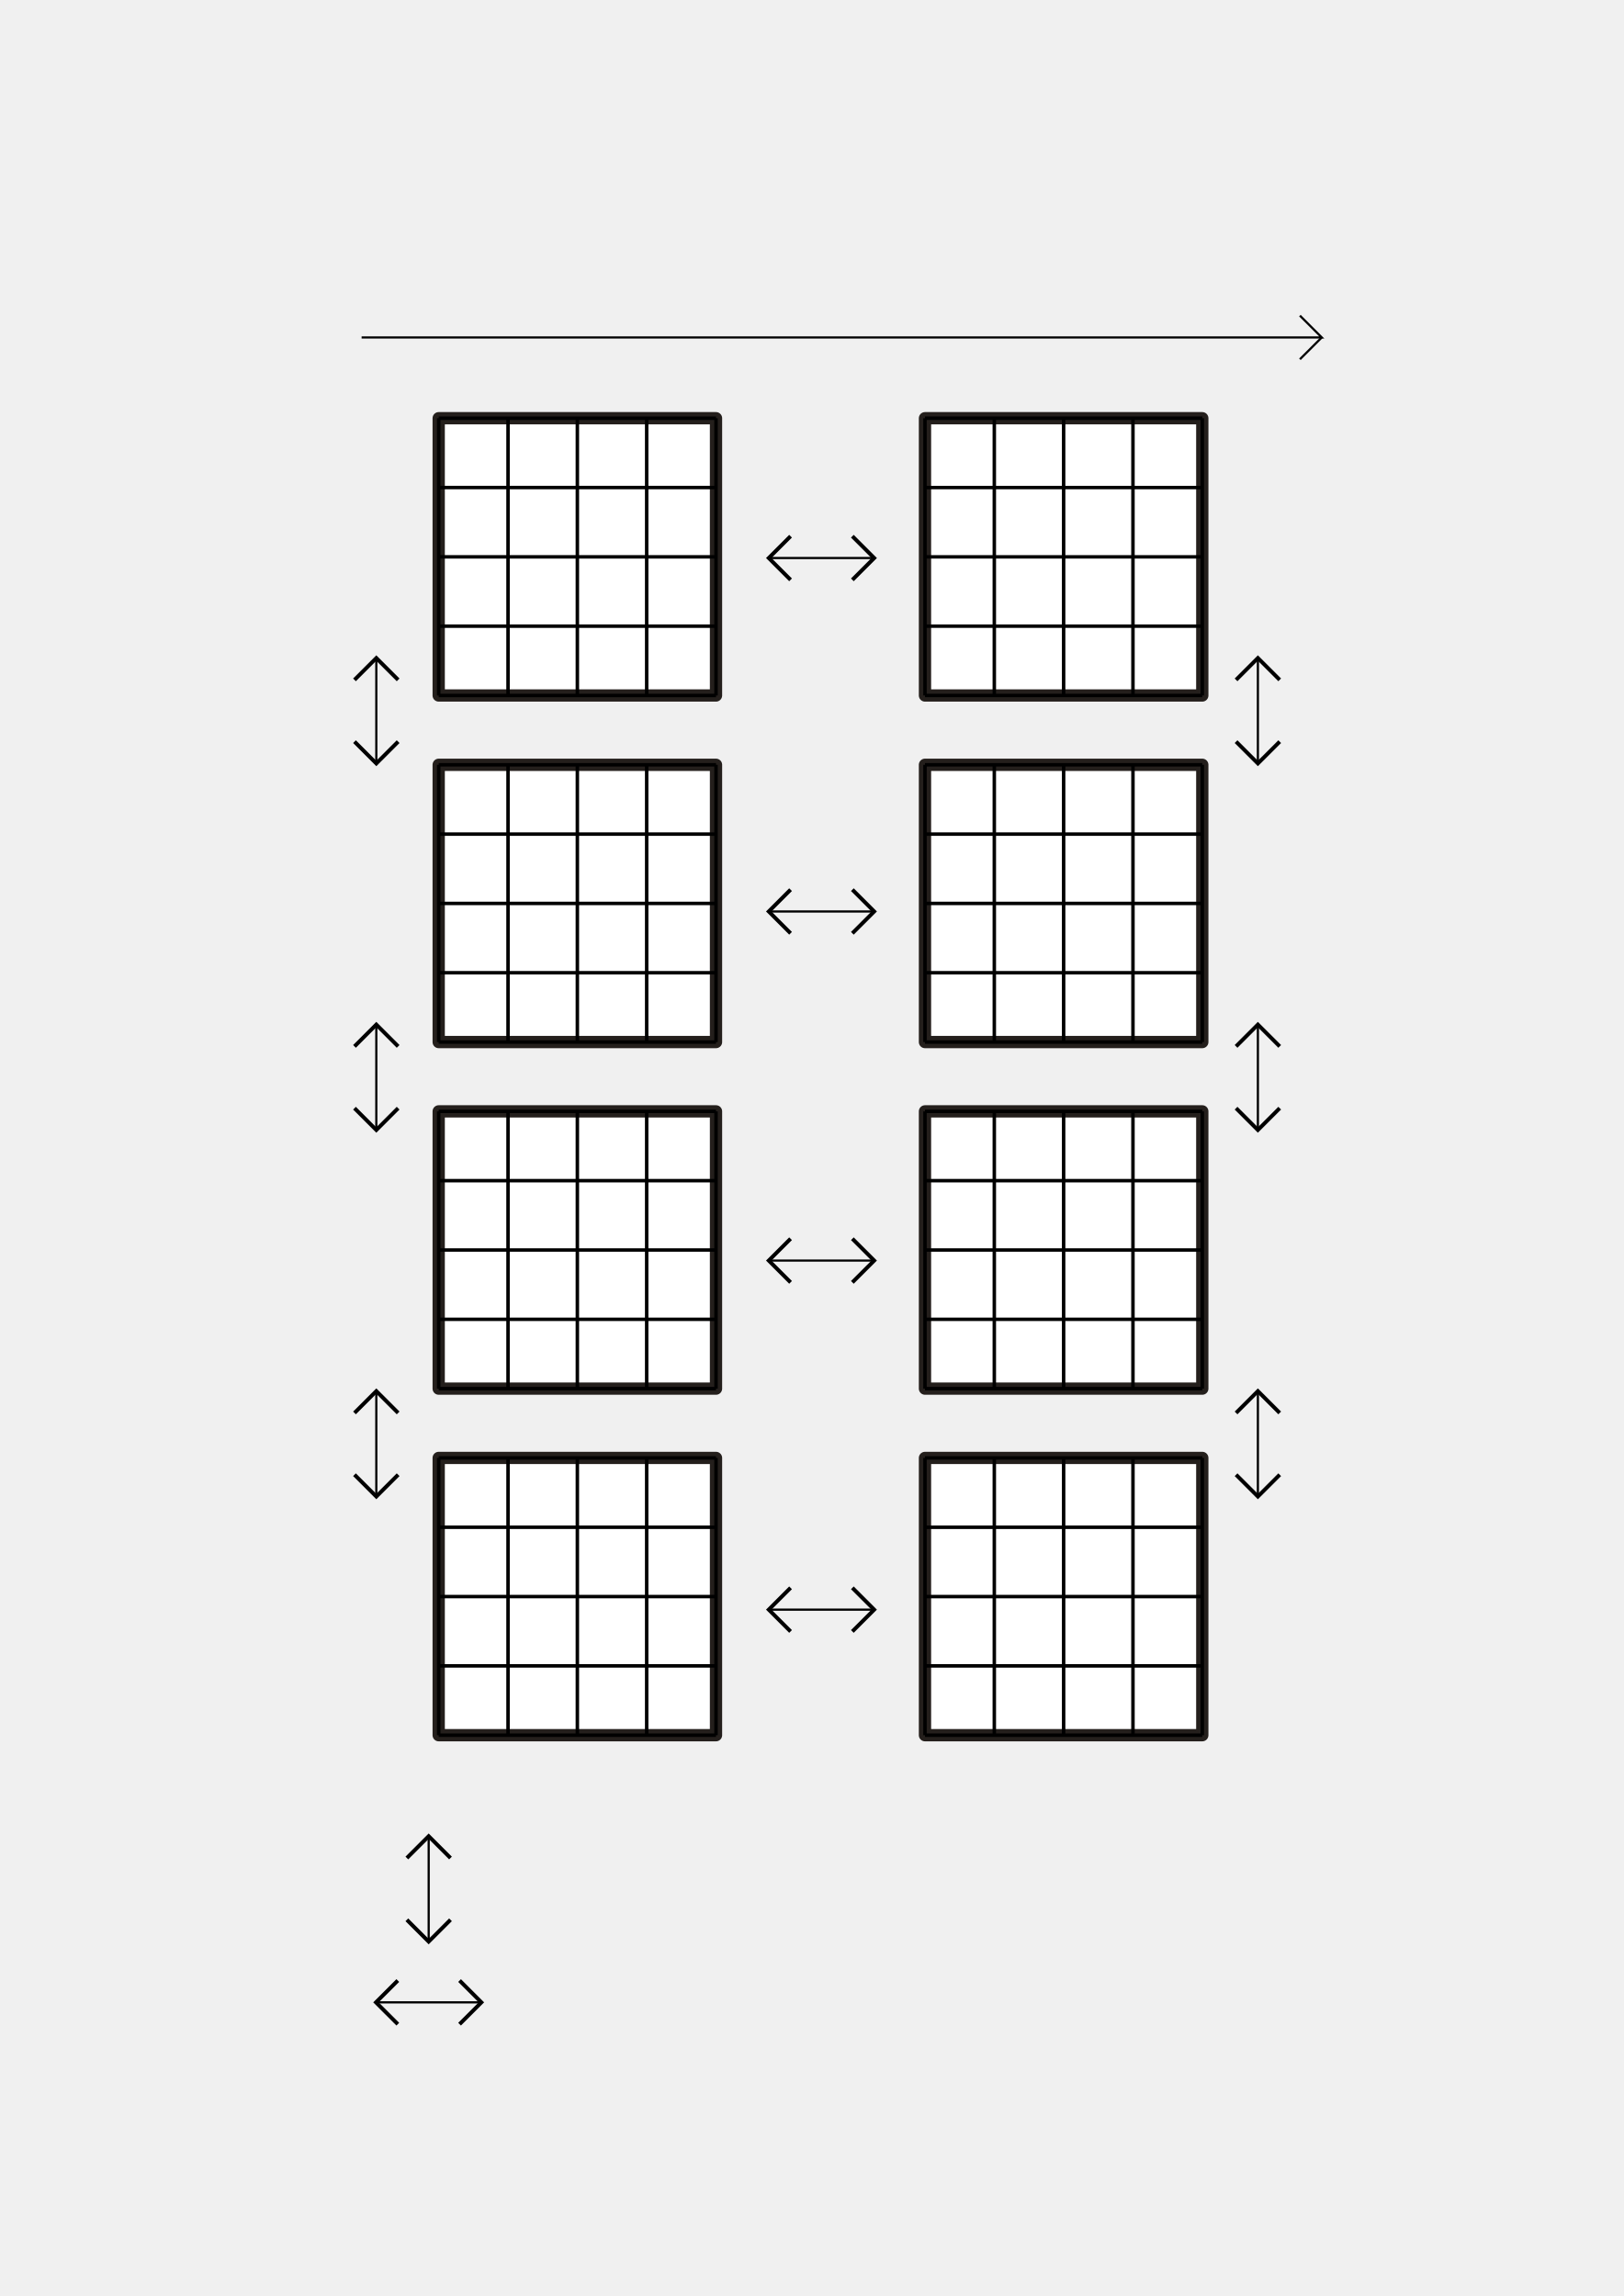
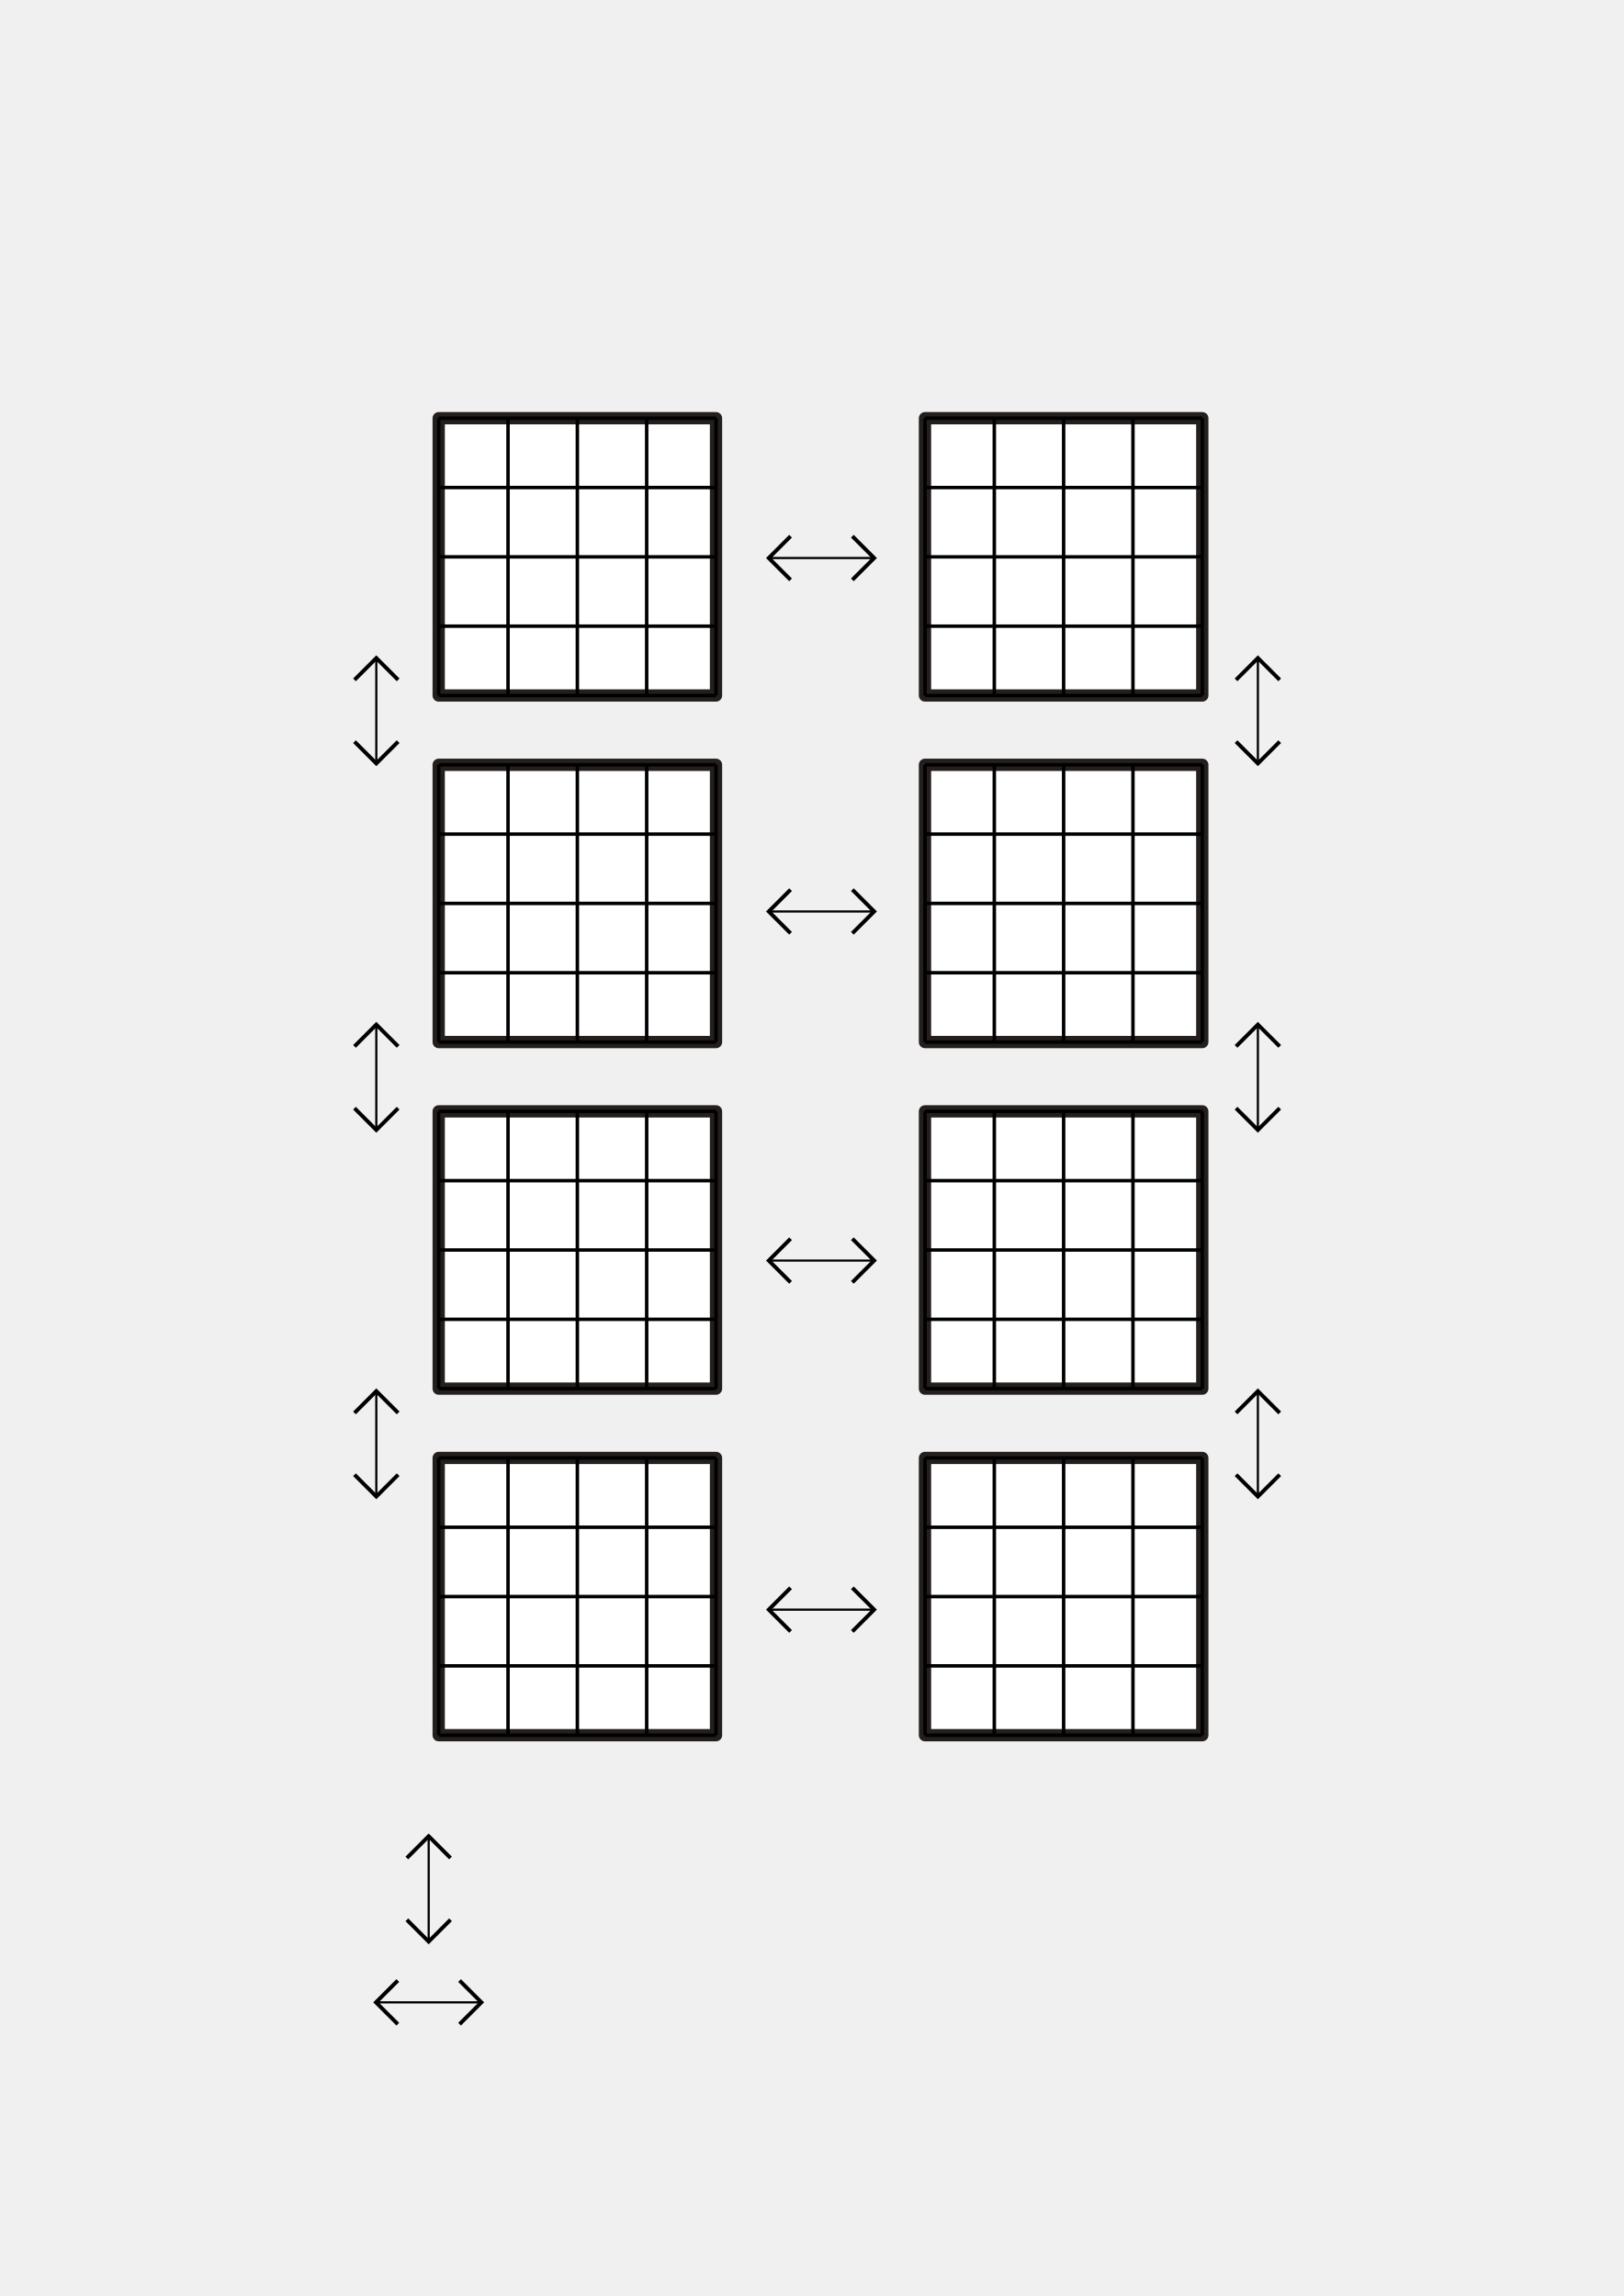
<svg xmlns="http://www.w3.org/2000/svg" width="744.094" height="1052.362" id="svg8541" version="1.1">
  <defs id="defs8543">
    </defs>
  <g id="layer1">
    <rect style="fill:#ffffff;fill-opacity:1;stroke:#241f1c;stroke-width:5.629;stroke-linecap:butt;stroke-linejoin:round;stroke-miterlimit:4;stroke-opacity:1;stroke-dasharray:none;stroke-dashoffset:0" id="rect3146" width="127.08" height="127.08" x="191.691" y="-550.972" transform="matrix(0,1,-1,0,0,0)" />
    <path id="path3142" d="m 423.892,191.69 127.08,1.2e-4 m -127.08,31.77 127.08,1.2e-4 m -127.08,31.77 127.08,1.2e-4 m -127.08,31.77 127.08,1.2e-4 m -127.08,31.77 127.08,1.2e-4 m -127.08,-127.08 -8e-5,127.08 m 31.77,-127.08 -8e-5,127.08 m 31.77,-127.08 -8e-5,127.08 m 31.77,-127.08 -8e-5,127.08 m 31.77,-127.08 -8e-5,127.08" style="fill:none;stroke:#000000;stroke-width:1.588px;stroke-linecap:butt;stroke-linejoin:miter;stroke-opacity:1" />
    <rect y="-328.122" x="191.691" height="127.08" width="127.08" id="rect3148" style="fill:#ffffff;fill-opacity:1;stroke:#241f1c;stroke-width:5.629;stroke-linecap:butt;stroke-linejoin:round;stroke-miterlimit:4;stroke-opacity:1;stroke-dasharray:none;stroke-dashoffset:0" transform="matrix(0,1,-1,0,0,0)" />
    <path style="fill:none;stroke:#000000;stroke-width:1.588px;stroke-linecap:butt;stroke-linejoin:miter;stroke-opacity:1" d="m 201.043,191.69 127.08,-4e-5 m -127.08,31.77 127.08,-4e-5 m -127.08,31.77 127.08,-4e-5 m -127.08,31.77 127.08,-4e-5 m -127.08,31.77 127.08,-4e-5 m -127.08,-127.08 4e-5,127.08 m 31.77,-127.08 4e-5,127.08 m 31.77,-127.08 4e-5,127.08 m 31.77,-127.08 4e-5,127.08 m 31.77,-127.08 4e-5,127.08" id="path3150" />
    <rect y="-550.972" x="350.54" height="127.08" width="127.08" id="rect3154" style="fill:#ffffff;fill-opacity:1;stroke:#241f1c;stroke-width:5.629;stroke-linecap:butt;stroke-linejoin:round;stroke-miterlimit:4;stroke-opacity:1;stroke-dasharray:none;stroke-dashoffset:0" transform="matrix(0,1,-1,0,0,0)" />
    <path style="fill:none;stroke:#000000;stroke-width:1.588px;stroke-linecap:butt;stroke-linejoin:miter;stroke-opacity:1" d="m 423.892,350.54 127.08,0 m -127.08,31.77 127.08,0 m -127.08,31.77 127.08,0 m -127.08,31.77 127.08,0 m -127.08,31.77 127.08,0 m -127.08,-127.08 0,127.08 m 31.77,-127.08 0,127.08 m 31.77,-127.08 0,127.08 m 31.77,-127.08 0,127.08 m 31.77,-127.08 0,127.08" id="path3156" />
    <rect style="fill:#ffffff;fill-opacity:1;stroke:#241f1c;stroke-width:5.629;stroke-linecap:butt;stroke-linejoin:round;stroke-miterlimit:4;stroke-opacity:1;stroke-dasharray:none;stroke-dashoffset:0" id="rect3158" width="127.08" height="127.08" x="350.54" y="-328.122" transform="matrix(0,1,-1,0,0,0)" />
    <path id="path3160" d="m 201.043,350.54 127.08,-8e-5 m -127.08,31.77 127.08,-8e-5 m -127.08,31.77 127.08,-8e-5 m -127.08,31.77 127.08,-8e-5 m -127.08,31.77 127.08,-8e-5 m -127.08,-127.08 0,127.08 m 31.77,-127.08 0,127.08 m 31.77,-127.08 0,127.08 m 31.77,-127.08 0,127.08 m 31.77,-127.08 0,127.08" style="fill:none;stroke:#000000;stroke-width:1.588px;stroke-linecap:butt;stroke-linejoin:miter;stroke-opacity:1" />
    <rect style="fill:#ffffff;fill-opacity:1;stroke:#241f1c;stroke-width:5.629;stroke-linecap:butt;stroke-linejoin:round;stroke-miterlimit:4;stroke-opacity:1;stroke-dasharray:none;stroke-dashoffset:0" id="rect3166" width="127.08" height="127.08" x="509.39" y="-550.972" transform="matrix(0,1,-1,0,0,0)" />
    <path id="path3168" d="m 423.892,509.39 127.08,0 m -127.08,31.77 127.08,0 m -127.08,31.77 127.08,0 m -127.08,31.77 127.08,0 m -127.08,31.77 127.08,0 m -127.08,-127.08 -8e-5,127.08 m 31.77,-127.08 -8e-5,127.08 m 31.77,-127.08 -8e-5,127.08 m 31.77,-127.08 -8e-5,127.08 m 31.77,-127.08 -8e-5,127.08" style="fill:none;stroke:#000000;stroke-width:1.588px;stroke-linecap:butt;stroke-linejoin:miter;stroke-opacity:1" />
    <rect y="-328.122" x="509.39" height="127.08" width="127.08" id="rect3170" style="fill:#ffffff;fill-opacity:1;stroke:#241f1c;stroke-width:5.629;stroke-linecap:butt;stroke-linejoin:round;stroke-miterlimit:4;stroke-opacity:1;stroke-dasharray:none;stroke-dashoffset:0" transform="matrix(0,1,-1,0,0,0)" />
    <path style="fill:none;stroke:#000000;stroke-width:1.588px;stroke-linecap:butt;stroke-linejoin:miter;stroke-opacity:1" d="m 201.043,509.39 127.08,-8e-5 m -127.08,31.77 127.08,-8e-5 m -127.08,31.77 127.08,-8e-5 m -127.08,31.77 127.08,-8e-5 m -127.08,31.77 127.08,-8e-5 m -127.08,-127.08 -8e-5,127.08 m 31.77,-127.08 -8e-5,127.08 m 31.77,-127.08 -8e-5,127.08 m 31.77,-127.08 -8e-5,127.08 m 31.77,-127.08 -8e-5,127.08" id="path3172" />
    <rect y="-550.972" x="668.24" height="127.08" width="127.08" id="rect3178" style="fill:#ffffff;fill-opacity:1;stroke:#241f1c;stroke-width:5.629;stroke-linecap:butt;stroke-linejoin:round;stroke-miterlimit:4;stroke-opacity:1;stroke-dasharray:none;stroke-dashoffset:0" transform="matrix(0,1,-1,0,0,0)" />
    <path style="fill:none;stroke:#000000;stroke-width:1.588px;stroke-linecap:butt;stroke-linejoin:miter;stroke-opacity:1" d="m 423.892,668.24 127.08,4e-5 m -127.08,31.77 127.08,4e-5 m -127.08,31.77 127.08,4e-5 m -127.08,31.77 127.08,4e-5 m -127.08,31.77 127.08,4e-5 m -127.08,-127.08 0,127.08 m 31.77,-127.08 0,127.08 m 31.77,-127.08 0,127.08 m 31.77,-127.08 0,127.08 m 31.77,-127.08 0,127.08" id="path3180" />
    <rect style="fill:#ffffff;fill-opacity:1;stroke:#241f1c;stroke-width:5.629;stroke-linecap:butt;stroke-linejoin:round;stroke-miterlimit:4;stroke-opacity:1;stroke-dasharray:none;stroke-dashoffset:0" id="rect3182" width="127.08" height="127.08" x="668.24" y="-328.122" transform="matrix(0,1,-1,0,0,0)" />
    <path id="path3184" d="m 201.043,668.24 127.08,0 m -127.08,31.77 127.08,0 m -127.08,31.77 127.08,0 m -127.08,31.77 127.08,0 m -127.08,31.77 127.08,0 m -127.08,-127.08 8e-5,127.08 m 31.77,-127.08 8e-5,127.08 m 31.77,-127.08 8e-5,127.08 m 31.77,-127.08 8e-5,127.08 m 31.77,-127.08 8e-5,127.08" style="fill:none;stroke:#000000;stroke-width:1.588px;stroke-linecap:butt;stroke-linejoin:miter;stroke-opacity:1" />
-     <path style="fill:none;stroke:#000000;stroke-width:1px;stroke-linecap:butt;stroke-linejoin:miter;stroke-opacity:1" d="m 165.714,154.667 440,0 -10,-10" id="path3245" />
-     <path style="fill:none;stroke:#000000;stroke-width:1px;stroke-linecap:butt;stroke-linejoin:miter;stroke-opacity:1" d="m 605.714,154.667 -10,10" id="path3247" />
-     <flowRoot xml:space="preserve" id="flowRoot3249" style="font-size:20px;font-style:normal;font-variant:normal;font-weight:normal;font-stretch:normal;line-height:125%;letter-spacing:0px;word-spacing:0px;fill:#000000;fill-opacity:1;stroke:none;font-family:Latin Modern Math;-inkscape-font-specification:Latin Modern Math" transform="translate(-14.28571,-137.6954)">
-       <flowRegion id="flowRegion3251">
-         <rect id="rect3253" width="380" height="51.429" x="260" y="252.362" />
-       </flowRegion>
-       <flowPara id="flowPara3255">Direction of derivative evalutaion</flowPara>
-     </flowRoot>
    <flowRoot transform="translate(300.354,195.8162)" style="font-size:20px;font-style:normal;font-variant:normal;font-weight:normal;font-stretch:normal;line-height:125%;letter-spacing:0px;word-spacing:0px;fill:#000000;fill-opacity:1;stroke:none;font-family:Latin Modern Math;-inkscape-font-specification:Latin Modern Math" id="flowRoot4666" xml:space="preserve">
      <flowRegion id="flowRegion4668">
        <rect y="539.205" x="287.893" height="57.579" width="166.675" id="rect4670" />
      </flowRegion>
      <flowPara id="flowPara4672">GPU 8</flowPara>
    </flowRoot>
    <flowRoot xml:space="preserve" id="flowRoot3362" style="font-size:20px;font-style:normal;font-variant:normal;font-weight:normal;font-stretch:normal;line-height:125%;letter-spacing:0px;word-spacing:0px;fill:#000000;fill-opacity:1;stroke:none;font-family:Latin Modern Math;-inkscape-font-specification:Latin Modern Math" transform="translate(300.354,-300.1838)">
      <flowRegion id="flowRegion3364">
        <rect id="rect3366" width="166.675" height="57.579" x="287.893" y="539.205" />
      </flowRegion>
      <flowPara id="flowPara3368">GPU 5</flowPara>
    </flowRoot>
    <flowRoot transform="translate(300.354,-134.8505)" style="font-size:20px;font-style:normal;font-variant:normal;font-weight:normal;font-stretch:normal;line-height:125%;letter-spacing:0px;word-spacing:0px;fill:#000000;fill-opacity:1;stroke:none;font-family:Latin Modern Math;-inkscape-font-specification:Latin Modern Math" id="flowRoot4650" xml:space="preserve">
      <flowRegion id="flowRegion4652">
        <rect y="539.205" x="287.893" height="57.579" width="166.675" id="rect4654" />
      </flowRegion>
      <flowPara id="flowPara4656">GPU 6 </flowPara>
    </flowRoot>
    <flowRoot xml:space="preserve" id="flowRoot4658" style="font-size:20px;font-style:normal;font-variant:normal;font-weight:normal;font-stretch:normal;line-height:125%;letter-spacing:0px;word-spacing:0px;fill:#000000;fill-opacity:1;stroke:none;font-family:Latin Modern Math;-inkscape-font-specification:Latin Modern Math" transform="translate(300.354,28.48288)">
      <flowRegion id="flowRegion4660">
        <rect id="rect4662" width="166.675" height="57.579" x="287.893" y="539.205" />
      </flowRegion>
      <flowPara id="flowPara4664">GPU 7 </flowPara>
    </flowRoot>
    <g id="g8795" transform="translate(32,0)">
      <path id="path4943" d="m 534.451,311.612 10,-10 10,10" style="fill:none;stroke:#000000;stroke-width:1.772;stroke-linecap:butt;stroke-linejoin:miter;stroke-miterlimit:4;stroke-opacity:1;stroke-dasharray:none" />
      <path style="fill:none;stroke:#000000;stroke-width:1.772;stroke-linecap:butt;stroke-linejoin:miter;stroke-miterlimit:4;stroke-opacity:1;stroke-dasharray:none" d="m 534.451,339.927 10,10 10,-10" id="path5757" />
      <path id="path5759" d="m 544.451,301.612 0,48" style="fill:none;stroke:#000000;stroke-width:1px;stroke-linecap:butt;stroke-linejoin:miter;stroke-opacity:1" />
    </g>
    <path id="path5761" d="m 566.451,479.612 10,-10 10,10" style="fill:none;stroke:#000000;stroke-width:1.772;stroke-linecap:butt;stroke-linejoin:miter;stroke-miterlimit:4;stroke-opacity:1;stroke-dasharray:none" />
    <path style="fill:none;stroke:#000000;stroke-width:1.772;stroke-linecap:butt;stroke-linejoin:miter;stroke-miterlimit:4;stroke-opacity:1;stroke-dasharray:none" d="m 566.451,507.927 10,10 10,-10" id="path5763" />
    <path id="path5765" d="m 576.451,469.612 0,48" style="fill:none;stroke:#000000;stroke-width:1px;stroke-linecap:butt;stroke-linejoin:miter;stroke-opacity:1" />
    <path style="fill:none;stroke:#000000;stroke-width:1.772;stroke-linecap:butt;stroke-linejoin:miter;stroke-miterlimit:4;stroke-opacity:1;stroke-dasharray:none" d="m 566.451,647.612 10,-10 10,10" id="path5767" />
    <path id="path5769" d="m 566.451,675.927 10,10 10,-10" style="fill:none;stroke:#000000;stroke-width:1.772;stroke-linecap:butt;stroke-linejoin:miter;stroke-miterlimit:4;stroke-opacity:1;stroke-dasharray:none" />
    <path style="fill:none;stroke:#000000;stroke-width:1px;stroke-linecap:butt;stroke-linejoin:miter;stroke-opacity:1" d="m 576.451,637.612 0,48" id="path5771" />
    <path id="path8745" d="m 162.451,311.612 10,-10 10,10" style="fill:none;stroke:#000000;stroke-width:1.772;stroke-linecap:butt;stroke-linejoin:miter;stroke-miterlimit:4;stroke-opacity:1;stroke-dasharray:none" />
    <path style="fill:none;stroke:#000000;stroke-width:1.772;stroke-linecap:butt;stroke-linejoin:miter;stroke-miterlimit:4;stroke-opacity:1;stroke-dasharray:none" d="m 162.451,339.927 10,10 10,-10" id="path8747" />
    <path id="path8749" d="m 172.451,301.612 0,48" style="fill:none;stroke:#000000;stroke-width:1px;stroke-linecap:butt;stroke-linejoin:miter;stroke-opacity:1" />
    <path style="fill:none;stroke:#000000;stroke-width:1.772;stroke-linecap:butt;stroke-linejoin:miter;stroke-miterlimit:4;stroke-opacity:1;stroke-dasharray:none" d="m 162.451,479.612 10,-10 10,10" id="path8751" />
    <path id="path8753" d="m 162.451,507.927 10,10 10,-10" style="fill:none;stroke:#000000;stroke-width:1.772;stroke-linecap:butt;stroke-linejoin:miter;stroke-miterlimit:4;stroke-opacity:1;stroke-dasharray:none" />
    <path style="fill:none;stroke:#000000;stroke-width:1px;stroke-linecap:butt;stroke-linejoin:miter;stroke-opacity:1" d="m 172.451,469.612 0,48" id="path8755" />
    <path id="path8757" d="m 162.451,647.612 10,-10 10,10" style="fill:none;stroke:#000000;stroke-width:1.772;stroke-linecap:butt;stroke-linejoin:miter;stroke-miterlimit:4;stroke-opacity:1;stroke-dasharray:none" />
    <path style="fill:none;stroke:#000000;stroke-width:1.772;stroke-linecap:butt;stroke-linejoin:miter;stroke-miterlimit:4;stroke-opacity:1;stroke-dasharray:none" d="m 162.451,675.927 10,10 10,-10" id="path8759" />
    <path id="path8761" d="m 172.451,637.612 0,48" style="fill:none;stroke:#000000;stroke-width:1px;stroke-linecap:butt;stroke-linejoin:miter;stroke-opacity:1" />
    <flowRoot xml:space="preserve" id="flowRoot8763" style="font-size:20px;font-style:normal;font-variant:normal;font-weight:normal;font-stretch:normal;line-height:125%;letter-spacing:0px;word-spacing:0px;fill:#000000;fill-opacity:1;stroke:none;font-family:Latin Modern Math;-inkscape-font-specification:Latin Modern Math" transform="translate(-189.646,195.8162)">
      <flowRegion id="flowRegion8765">
        <rect id="rect8767" width="166.675" height="57.579" x="287.893" y="539.205" />
      </flowRegion>
      <flowPara id="flowPara8769">GPU 4</flowPara>
    </flowRoot>
    <flowRoot transform="translate(-189.646,-300.1838)" style="font-size:20px;font-style:normal;font-variant:normal;font-weight:normal;font-stretch:normal;line-height:125%;letter-spacing:0px;word-spacing:0px;fill:#000000;fill-opacity:1;stroke:none;font-family:Latin Modern Math;-inkscape-font-specification:Latin Modern Math" id="flowRoot8771" xml:space="preserve">
      <flowRegion id="flowRegion8773">
        <rect y="539.205" x="287.893" height="57.579" width="166.675" id="rect8775" />
      </flowRegion>
      <flowPara id="flowPara8777">GPU 1 </flowPara>
    </flowRoot>
    <flowRoot xml:space="preserve" id="flowRoot8779" style="font-size:20px;font-style:normal;font-variant:normal;font-weight:normal;font-stretch:normal;line-height:125%;letter-spacing:0px;word-spacing:0px;fill:#000000;fill-opacity:1;stroke:none;font-family:Latin Modern Math;-inkscape-font-specification:Latin Modern Math" transform="translate(-189.646,-134.8505)">
      <flowRegion id="flowRegion8781">
        <rect id="rect8783" width="166.675" height="57.579" x="287.893" y="539.205" />
      </flowRegion>
      <flowPara id="flowPara8785">GPU 2 </flowPara>
    </flowRoot>
    <flowRoot transform="translate(-189.646,28.48288)" style="font-size:20px;font-style:normal;font-variant:normal;font-weight:normal;font-stretch:normal;line-height:125%;letter-spacing:0px;word-spacing:0px;fill:#000000;fill-opacity:1;stroke:none;font-family:Latin Modern Math;-inkscape-font-specification:Latin Modern Math" id="flowRoot8787" xml:space="preserve">
      <flowRegion id="flowRegion8789">
        <rect y="539.205" x="287.893" height="57.579" width="166.675" id="rect8791" />
      </flowRegion>
      <flowPara id="flowPara8793">GPU 3 </flowPara>
    </flowRoot>
    <g id="g8800" transform="matrix(0,1,-1,0,702.2208,-288.6819)">
      <path style="fill:none;stroke:#000000;stroke-width:1.772;stroke-linecap:butt;stroke-linejoin:miter;stroke-miterlimit:4;stroke-opacity:1;stroke-dasharray:none" d="m 534.451,311.612 10,-10 10,10" id="path8802" />
      <path id="path8804" d="m 534.451,339.927 10,10 10,-10" style="fill:none;stroke:#000000;stroke-width:1.772;stroke-linecap:butt;stroke-linejoin:miter;stroke-miterlimit:4;stroke-opacity:1;stroke-dasharray:none" />
      <path style="fill:none;stroke:#000000;stroke-width:1px;stroke-linecap:butt;stroke-linejoin:miter;stroke-opacity:1" d="m 544.451,301.612 0,48" id="path8806" />
    </g>
    <g transform="matrix(0,1,-1,0,702.2208,-126.6819)" id="g8824">
      <path id="path8826" d="m 534.451,311.612 10,-10 10,10" style="fill:none;stroke:#000000;stroke-width:1.772;stroke-linecap:butt;stroke-linejoin:miter;stroke-miterlimit:4;stroke-opacity:1;stroke-dasharray:none" />
      <path style="fill:none;stroke:#000000;stroke-width:1.772;stroke-linecap:butt;stroke-linejoin:miter;stroke-miterlimit:4;stroke-opacity:1;stroke-dasharray:none" d="m 534.451,339.927 10,10 10,-10" id="path8828" />
      <path id="path8830" d="m 544.451,301.612 0,48" style="fill:none;stroke:#000000;stroke-width:1px;stroke-linecap:butt;stroke-linejoin:miter;stroke-opacity:1" />
    </g>
    <g id="g8832" transform="matrix(0,1,-1,0,702.2208,33.31811)">
      <path style="fill:none;stroke:#000000;stroke-width:1.772;stroke-linecap:butt;stroke-linejoin:miter;stroke-miterlimit:4;stroke-opacity:1;stroke-dasharray:none" d="m 534.451,311.612 10,-10 10,10" id="path8834" />
      <path id="path8836" d="m 534.451,339.927 10,10 10,-10" style="fill:none;stroke:#000000;stroke-width:1.772;stroke-linecap:butt;stroke-linejoin:miter;stroke-miterlimit:4;stroke-opacity:1;stroke-dasharray:none" />
      <path style="fill:none;stroke:#000000;stroke-width:1px;stroke-linecap:butt;stroke-linejoin:miter;stroke-opacity:1" d="m 544.451,301.612 0,48" id="path8838" />
    </g>
    <g transform="matrix(0,1,-1,0,702.2208,193.3181)" id="g8840">
      <path id="path8842" d="m 534.451,311.612 10,-10 10,10" style="fill:none;stroke:#000000;stroke-width:1.772;stroke-linecap:butt;stroke-linejoin:miter;stroke-miterlimit:4;stroke-opacity:1;stroke-dasharray:none" />
      <path style="fill:none;stroke:#000000;stroke-width:1.772;stroke-linecap:butt;stroke-linejoin:miter;stroke-miterlimit:4;stroke-opacity:1;stroke-dasharray:none" d="m 534.451,339.927 10,10 10,-10" id="path8844" />
      <path id="path8846" d="m 544.451,301.612 0,48" style="fill:none;stroke:#000000;stroke-width:1px;stroke-linecap:butt;stroke-linejoin:miter;stroke-opacity:1" />
    </g>
-     <g transform="translate(-348,540)" id="g8848">
-       <path style="fill:none;stroke:#000000;stroke-width:1.772;stroke-linecap:butt;stroke-linejoin:miter;stroke-miterlimit:4;stroke-opacity:1;stroke-dasharray:none" d="m 534.451,311.612 10,-10 10,10" id="path8850" />
-       <path id="path8852" d="m 534.451,339.927 10,10 10,-10" style="fill:none;stroke:#000000;stroke-width:1.772;stroke-linecap:butt;stroke-linejoin:miter;stroke-miterlimit:4;stroke-opacity:1;stroke-dasharray:none" />
-       <path style="fill:none;stroke:#000000;stroke-width:1px;stroke-linecap:butt;stroke-linejoin:miter;stroke-opacity:1" d="m 544.451,301.612 0,48" id="path8854" />
-     </g>
    <g transform="matrix(0,1,-1,0,522.2208,373.3181)" id="g8856">
      <path id="path8858" d="m 534.451,311.612 10,-10 10,10" style="fill:none;stroke:#000000;stroke-width:1.772;stroke-linecap:butt;stroke-linejoin:miter;stroke-miterlimit:4;stroke-opacity:1;stroke-dasharray:none" />
      <path style="fill:none;stroke:#000000;stroke-width:1.772;stroke-linecap:butt;stroke-linejoin:miter;stroke-miterlimit:4;stroke-opacity:1;stroke-dasharray:none" d="m 534.451,339.927 10,10 10,-10" id="path8860" />
      <path id="path8862" d="m 544.451,301.612 0,48" style="fill:none;stroke:#000000;stroke-width:1px;stroke-linecap:butt;stroke-linejoin:miter;stroke-opacity:1" />
    </g>
    <flowRoot xml:space="preserve" id="flowRoot5779" style="font-size:20px;font-style:normal;font-variant:normal;font-weight:normal;font-stretch:normal;line-height:125%;letter-spacing:0px;word-spacing:0px;fill:#000000;fill-opacity:1;stroke:none;font-family:Latin Modern Math;-inkscape-font-specification:Latin Modern Math" transform="translate(-1.696094,28.50768)">
      <flowRegion id="flowRegion5781">
        <rect id="rect5783" width="377.143" height="101.429" x="258.571" y="832.362" />
      </flowRegion>
      <flowPara id="flowPara5793">Distributed GPUs -</flowPara>
      <flowPara id="flowPara5327">inter-GPU communiction:</flowPara>
      <flowPara id="flowPara5797">via interconnect (MPI)</flowPara>
    </flowRoot>
+     <g transform="translate(-348,540)" id="g8848">
+       <path style="fill:none;stroke:#000000;stroke-width:1.772;stroke-linecap:butt;stroke-linejoin:miter;stroke-miterlimit:4;stroke-opacity:1;stroke-dasharray:none" d="m 534.451,311.612 10,-10 10,10" id="path8850" />
+       <path id="path8852" d="m 534.451,339.927 10,10 10,-10" style="fill:none;stroke:#000000;stroke-width:1.772;stroke-linecap:butt;stroke-linejoin:miter;stroke-miterlimit:4;stroke-opacity:1;stroke-dasharray:none" />
+       <path style="fill:none;stroke:#000000;stroke-width:1px;stroke-linecap:butt;stroke-linejoin:miter;stroke-opacity:1" d="m 544.451,301.612 0,48" id="path8854" />
+     </g>
  </g>
</svg>
